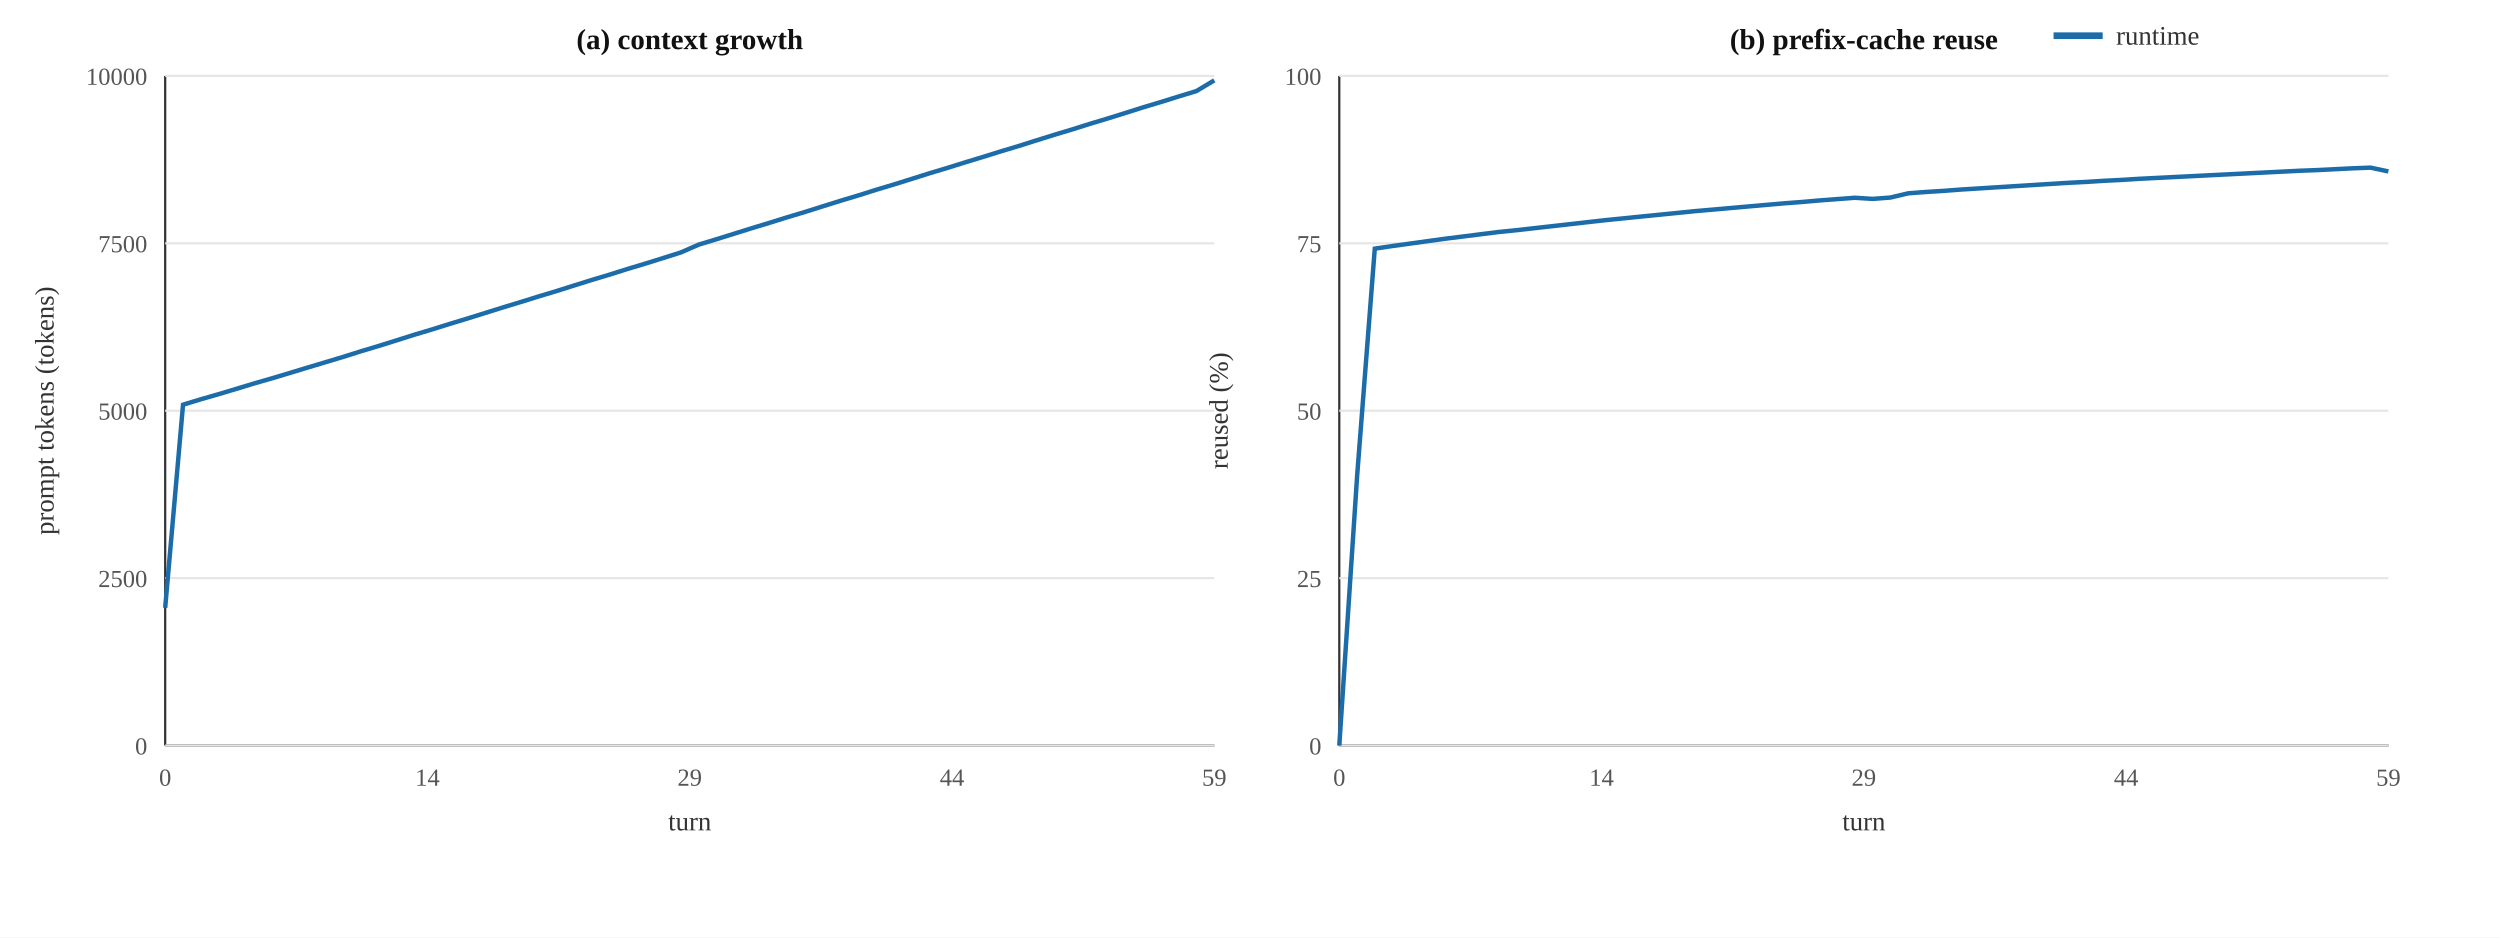
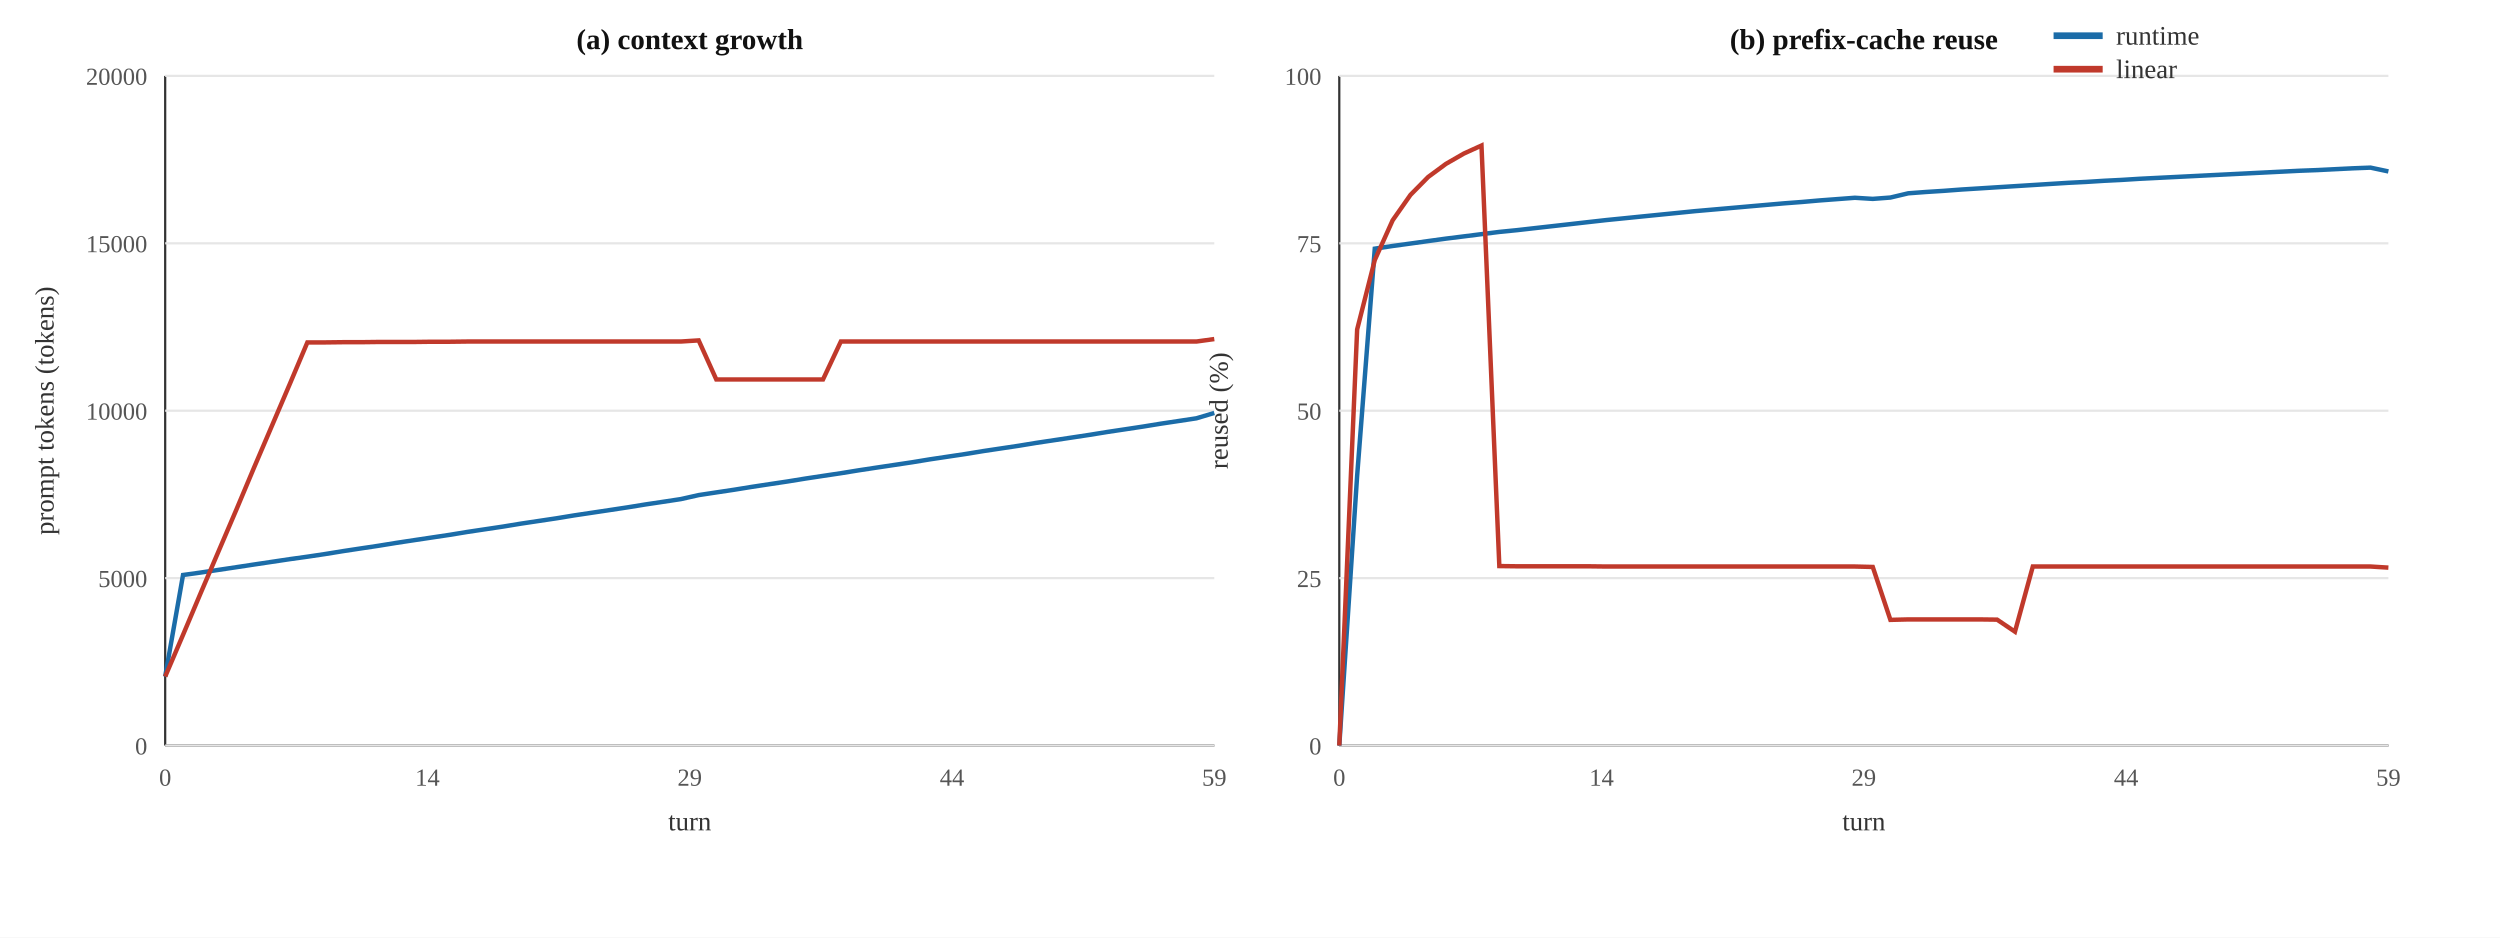
<svg xmlns="http://www.w3.org/2000/svg" viewBox="0 0 1120 420" width="1120" height="420">
  <rect width="1120" height="420" fill="#ffffff" />
  <line x1="74.0" y1="334.0" x2="544.0" y2="334.0" stroke="#333" stroke-width="1" />
  <line x1="74.0" y1="34.0" x2="74.0" y2="334.0" stroke="#333" stroke-width="1" />
  <line x1="74.0" y1="334.0" x2="544.0" y2="334.0" stroke="#e6e6e6" stroke-width="1" />
  <text x="66.0" y="338.0" font-size="11" fill="#555" text-anchor="end">0</text>
  <line x1="74.0" y1="259.0" x2="544.0" y2="259.0" stroke="#e6e6e6" stroke-width="1" />
-   <text x="66.0" y="263.0" font-size="11" fill="#555" text-anchor="end">2500</text>
+   <text x="66.0" y="263.0" font-size="11" fill="#555" text-anchor="end">5000</text>
  <line x1="74.0" y1="184.0" x2="544.0" y2="184.0" stroke="#e6e6e6" stroke-width="1" />
-   <text x="66.0" y="188.0" font-size="11" fill="#555" text-anchor="end">5000</text>
+   <text x="66.0" y="188.0" font-size="11" fill="#555" text-anchor="end">10000</text>
  <line x1="74.0" y1="109.0" x2="544.0" y2="109.0" stroke="#e6e6e6" stroke-width="1" />
-   <text x="66.0" y="113.0" font-size="11" fill="#555" text-anchor="end">7500</text>
+   <text x="66.0" y="113.0" font-size="11" fill="#555" text-anchor="end">15000</text>
  <line x1="74.0" y1="34.0" x2="544.0" y2="34.0" stroke="#e6e6e6" stroke-width="1" />
-   <text x="66.0" y="38.0" font-size="11" fill="#555" text-anchor="end">10000</text>
+   <text x="66.0" y="38.0" font-size="11" fill="#555" text-anchor="end">20000</text>
  <text x="74.0" y="352.0" font-size="11" fill="#555" text-anchor="middle">0</text>
  <text x="191.5" y="352.0" font-size="11" fill="#555" text-anchor="middle">14</text>
  <text x="309.0" y="352.0" font-size="11" fill="#555" text-anchor="middle">29</text>
  <text x="426.5" y="352.0" font-size="11" fill="#555" text-anchor="middle">44</text>
  <text x="544.0" y="352.0" font-size="11" fill="#555" text-anchor="middle">59</text>
  <text x="309.0" y="372.0" font-size="12" fill="#333" text-anchor="middle">turn</text>
  <text x="24.0" y="184.0" font-size="12" fill="#333" text-anchor="middle" transform="rotate(-90 24.0 184.0)">prompt tokens (tokens)</text>
  <text x="309.0" y="22.0" font-size="13" font-weight="600" fill="#111" text-anchor="middle">(a) context growth</text>
-   <polyline points="74.0,272.3 82.0,181.3 89.9,178.9 97.9,176.6 105.9,174.2 113.8,171.8 121.8,169.5 129.8,167.1 137.7,164.7 145.7,162.3 153.7,159.9 161.6,157.4 169.6,155.0 177.6,152.5 185.5,150.0 193.5,147.6 201.5,145.1 209.4,142.7 217.4,140.2 225.4,137.7 233.3,135.3 241.3,132.8 249.3,130.4 257.2,127.9 265.2,125.4 273.2,123.0 281.1,120.5 289.1,118.1 297.1,115.6 305.0,113.1 313.0,109.6 320.9,107.2 328.9,104.7 336.9,102.2 344.8,99.8 352.8,97.3 360.8,94.9 368.7,92.4 376.7,89.9 384.7,87.5 392.6,85.0 400.6,82.6 408.6,80.1 416.5,77.6 424.5,75.2 432.5,72.7 440.4,70.3 448.4,67.8 456.4,65.4 464.3,62.9 472.3,60.4 480.3,58.0 488.2,55.5 496.2,53.1 504.2,50.6 512.1,48.1 520.1,45.7 528.1,43.2 536.0,40.8 544.0,36.0" fill="none" stroke="#1b6ca8" stroke-width="2" />
+   <polyline points="74.0,303.1 82.0,257.6 89.9,256.5 97.9,255.3 105.9,254.1 113.8,252.9 121.8,251.7 129.8,250.5 137.7,249.4 145.7,248.2 153.7,246.9 161.6,245.7 169.6,244.5 177.6,243.2 185.5,242.0 193.5,240.8 201.5,239.6 209.4,238.3 217.4,237.1 225.4,235.9 233.3,234.6 241.3,233.4 249.3,232.2 257.2,230.9 265.2,229.7 273.2,228.5 281.1,227.3 289.1,226.0 297.1,224.8 305.0,223.6 313.0,221.8 320.9,220.6 328.9,219.4 336.9,218.1 344.8,216.9 352.8,215.7 360.8,214.4 368.7,213.2 376.7,212.0 384.7,210.7 392.6,209.5 400.6,208.3 408.6,207.1 416.5,205.8 424.5,204.6 432.5,203.4 440.4,202.1 448.4,200.9 456.4,199.7 464.3,198.4 472.3,197.2 480.3,196.0 488.2,194.8 496.2,193.5 504.2,192.3 512.1,191.1 520.1,189.8 528.1,188.6 536.0,187.4 544.0,185.0" fill="none" stroke="#1b6ca8" stroke-width="2" />
+   <polyline points="74.0,303.1 82.0,284.4 89.9,265.7 97.9,247.0 105.9,228.3 113.8,209.5 121.8,190.8 129.8,172.1 137.7,153.4 145.7,153.4 153.7,153.3 161.6,153.3 169.6,153.2 177.6,153.2 185.5,153.2 193.5,153.1 201.5,153.1 209.4,153.0 217.4,153.0 225.4,153.0 233.3,153.0 241.3,153.0 249.3,153.0 257.2,153.0 265.2,153.0 273.2,153.0 281.1,153.0 289.1,153.0 297.1,153.0 305.0,153.0 313.0,152.5 320.9,170.0 328.9,170.0 336.9,170.0 344.8,170.0 352.8,170.0 360.8,170.0 368.7,170.0 376.7,153.0 384.7,153.0 392.6,153.0 400.6,153.0 408.6,153.0 416.5,153.0 424.5,153.0 432.5,153.0 440.4,153.0 448.4,153.0 456.4,153.0 464.3,153.0 472.3,153.0 480.3,153.0 488.2,153.0 496.2,153.0 504.2,153.0 512.1,153.0 520.1,153.0 528.1,153.0 536.0,153.0 544.0,151.9" fill="none" stroke="#c0392b" stroke-width="2" />
  <line x1="600.0" y1="334.0" x2="1070.0" y2="334.0" stroke="#333" stroke-width="1" />
  <line x1="600.0" y1="34.0" x2="600.0" y2="334.0" stroke="#333" stroke-width="1" />
  <line x1="600.0" y1="334.0" x2="1070.0" y2="334.0" stroke="#e6e6e6" stroke-width="1" />
  <text x="592.0" y="338.0" font-size="11" fill="#555" text-anchor="end">0</text>
  <line x1="600.0" y1="259.0" x2="1070.0" y2="259.0" stroke="#e6e6e6" stroke-width="1" />
  <text x="592.0" y="263.0" font-size="11" fill="#555" text-anchor="end">25</text>
  <line x1="600.0" y1="184.0" x2="1070.0" y2="184.0" stroke="#e6e6e6" stroke-width="1" />
  <text x="592.0" y="188.0" font-size="11" fill="#555" text-anchor="end">50</text>
  <line x1="600.0" y1="109.0" x2="1070.0" y2="109.0" stroke="#e6e6e6" stroke-width="1" />
  <text x="592.0" y="113.0" font-size="11" fill="#555" text-anchor="end">75</text>
  <line x1="600.0" y1="34.0" x2="1070.0" y2="34.0" stroke="#e6e6e6" stroke-width="1" />
  <text x="592.0" y="38.0" font-size="11" fill="#555" text-anchor="end">100</text>
  <text x="600.0" y="352.0" font-size="11" fill="#555" text-anchor="middle">0</text>
  <text x="717.5" y="352.0" font-size="11" fill="#555" text-anchor="middle">14</text>
  <text x="835.0" y="352.0" font-size="11" fill="#555" text-anchor="middle">29</text>
  <text x="952.5" y="352.0" font-size="11" fill="#555" text-anchor="middle">44</text>
  <text x="1070.0" y="352.0" font-size="11" fill="#555" text-anchor="middle">59</text>
  <text x="835.0" y="372.0" font-size="12" fill="#333" text-anchor="middle">turn</text>
  <text x="550.0" y="184.0" font-size="12" fill="#333" text-anchor="middle" transform="rotate(-90 550.0 184.0)">reused (%)</text>
  <text x="835.0" y="22.0" font-size="13" font-weight="600" fill="#111" text-anchor="middle">(b) prefix-cache reuse</text>
  <polyline points="600.0,334.0 608.0,213.1 615.9,111.4 623.9,110.2 631.9,109.1 639.8,108.0 647.8,106.9 655.8,105.9 663.7,104.9 671.7,103.9 679.7,103.1 687.6,102.2 695.6,101.3 703.6,100.4 711.5,99.5 719.5,98.6 727.5,97.8 735.4,97.0 743.4,96.2 751.4,95.4 759.3,94.6 767.3,93.9 775.3,93.2 783.2,92.5 791.2,91.8 799.2,91.1 807.1,90.5 815.1,89.8 823.1,89.2 831.0,88.6 839.0,89.1 846.9,88.5 854.9,86.6 862.9,86.0 870.8,85.5 878.8,84.9 886.8,84.4 894.7,83.9 902.7,83.4 910.7,82.9 918.6,82.4 926.6,81.9 934.6,81.5 942.5,81.0 950.5,80.6 958.5,80.1 966.4,79.7 974.4,79.3 982.4,78.9 990.3,78.5 998.3,78.1 1006.3,77.7 1014.2,77.3 1022.2,76.9 1030.2,76.5 1038.1,76.2 1046.1,75.8 1054.1,75.4 1062.0,75.1 1070.0,76.8" fill="none" stroke="#1b6ca8" stroke-width="2" />
+   <polyline points="600.0,334.0 608.0,147.6 615.9,116.5 623.9,98.7 631.9,87.3 639.8,79.3 647.8,73.4 655.8,68.8 663.7,65.2 671.7,253.6 679.7,253.7 687.6,253.7 695.6,253.7 703.6,253.7 711.5,253.7 719.5,253.8 727.5,253.8 735.4,253.8 743.4,253.8 751.4,253.8 759.3,253.8 767.3,253.8 775.3,253.8 783.2,253.8 791.2,253.8 799.2,253.8 807.1,253.8 815.1,253.8 823.1,253.8 831.0,253.8 839.0,254.0 846.9,277.7 854.9,277.5 862.9,277.5 870.8,277.5 878.8,277.5 886.8,277.5 894.7,277.6 902.7,283.0 910.7,253.8 918.6,253.8 926.6,253.8 934.6,253.8 942.5,253.8 950.5,253.8 958.5,253.8 966.4,253.8 974.4,253.8 982.4,253.8 990.3,253.8 998.3,253.8 1006.3,253.8 1014.2,253.8 1022.2,253.8 1030.2,253.8 1038.1,253.8 1046.1,253.8 1054.1,253.8 1062.0,253.8 1070.0,254.3" fill="none" stroke="#c0392b" stroke-width="2" />
  <line x1="920" y1="16" x2="942" y2="16" stroke="#1b6ca8" stroke-width="3" />
  <text x="948" y="20" font-size="12" fill="#333">runtime</text>
+   <line x1="920" y1="31" x2="942" y2="31" stroke="#c0392b" stroke-width="3" />
+   <text x="948" y="35" font-size="12" fill="#333">linear</text>
</svg>
